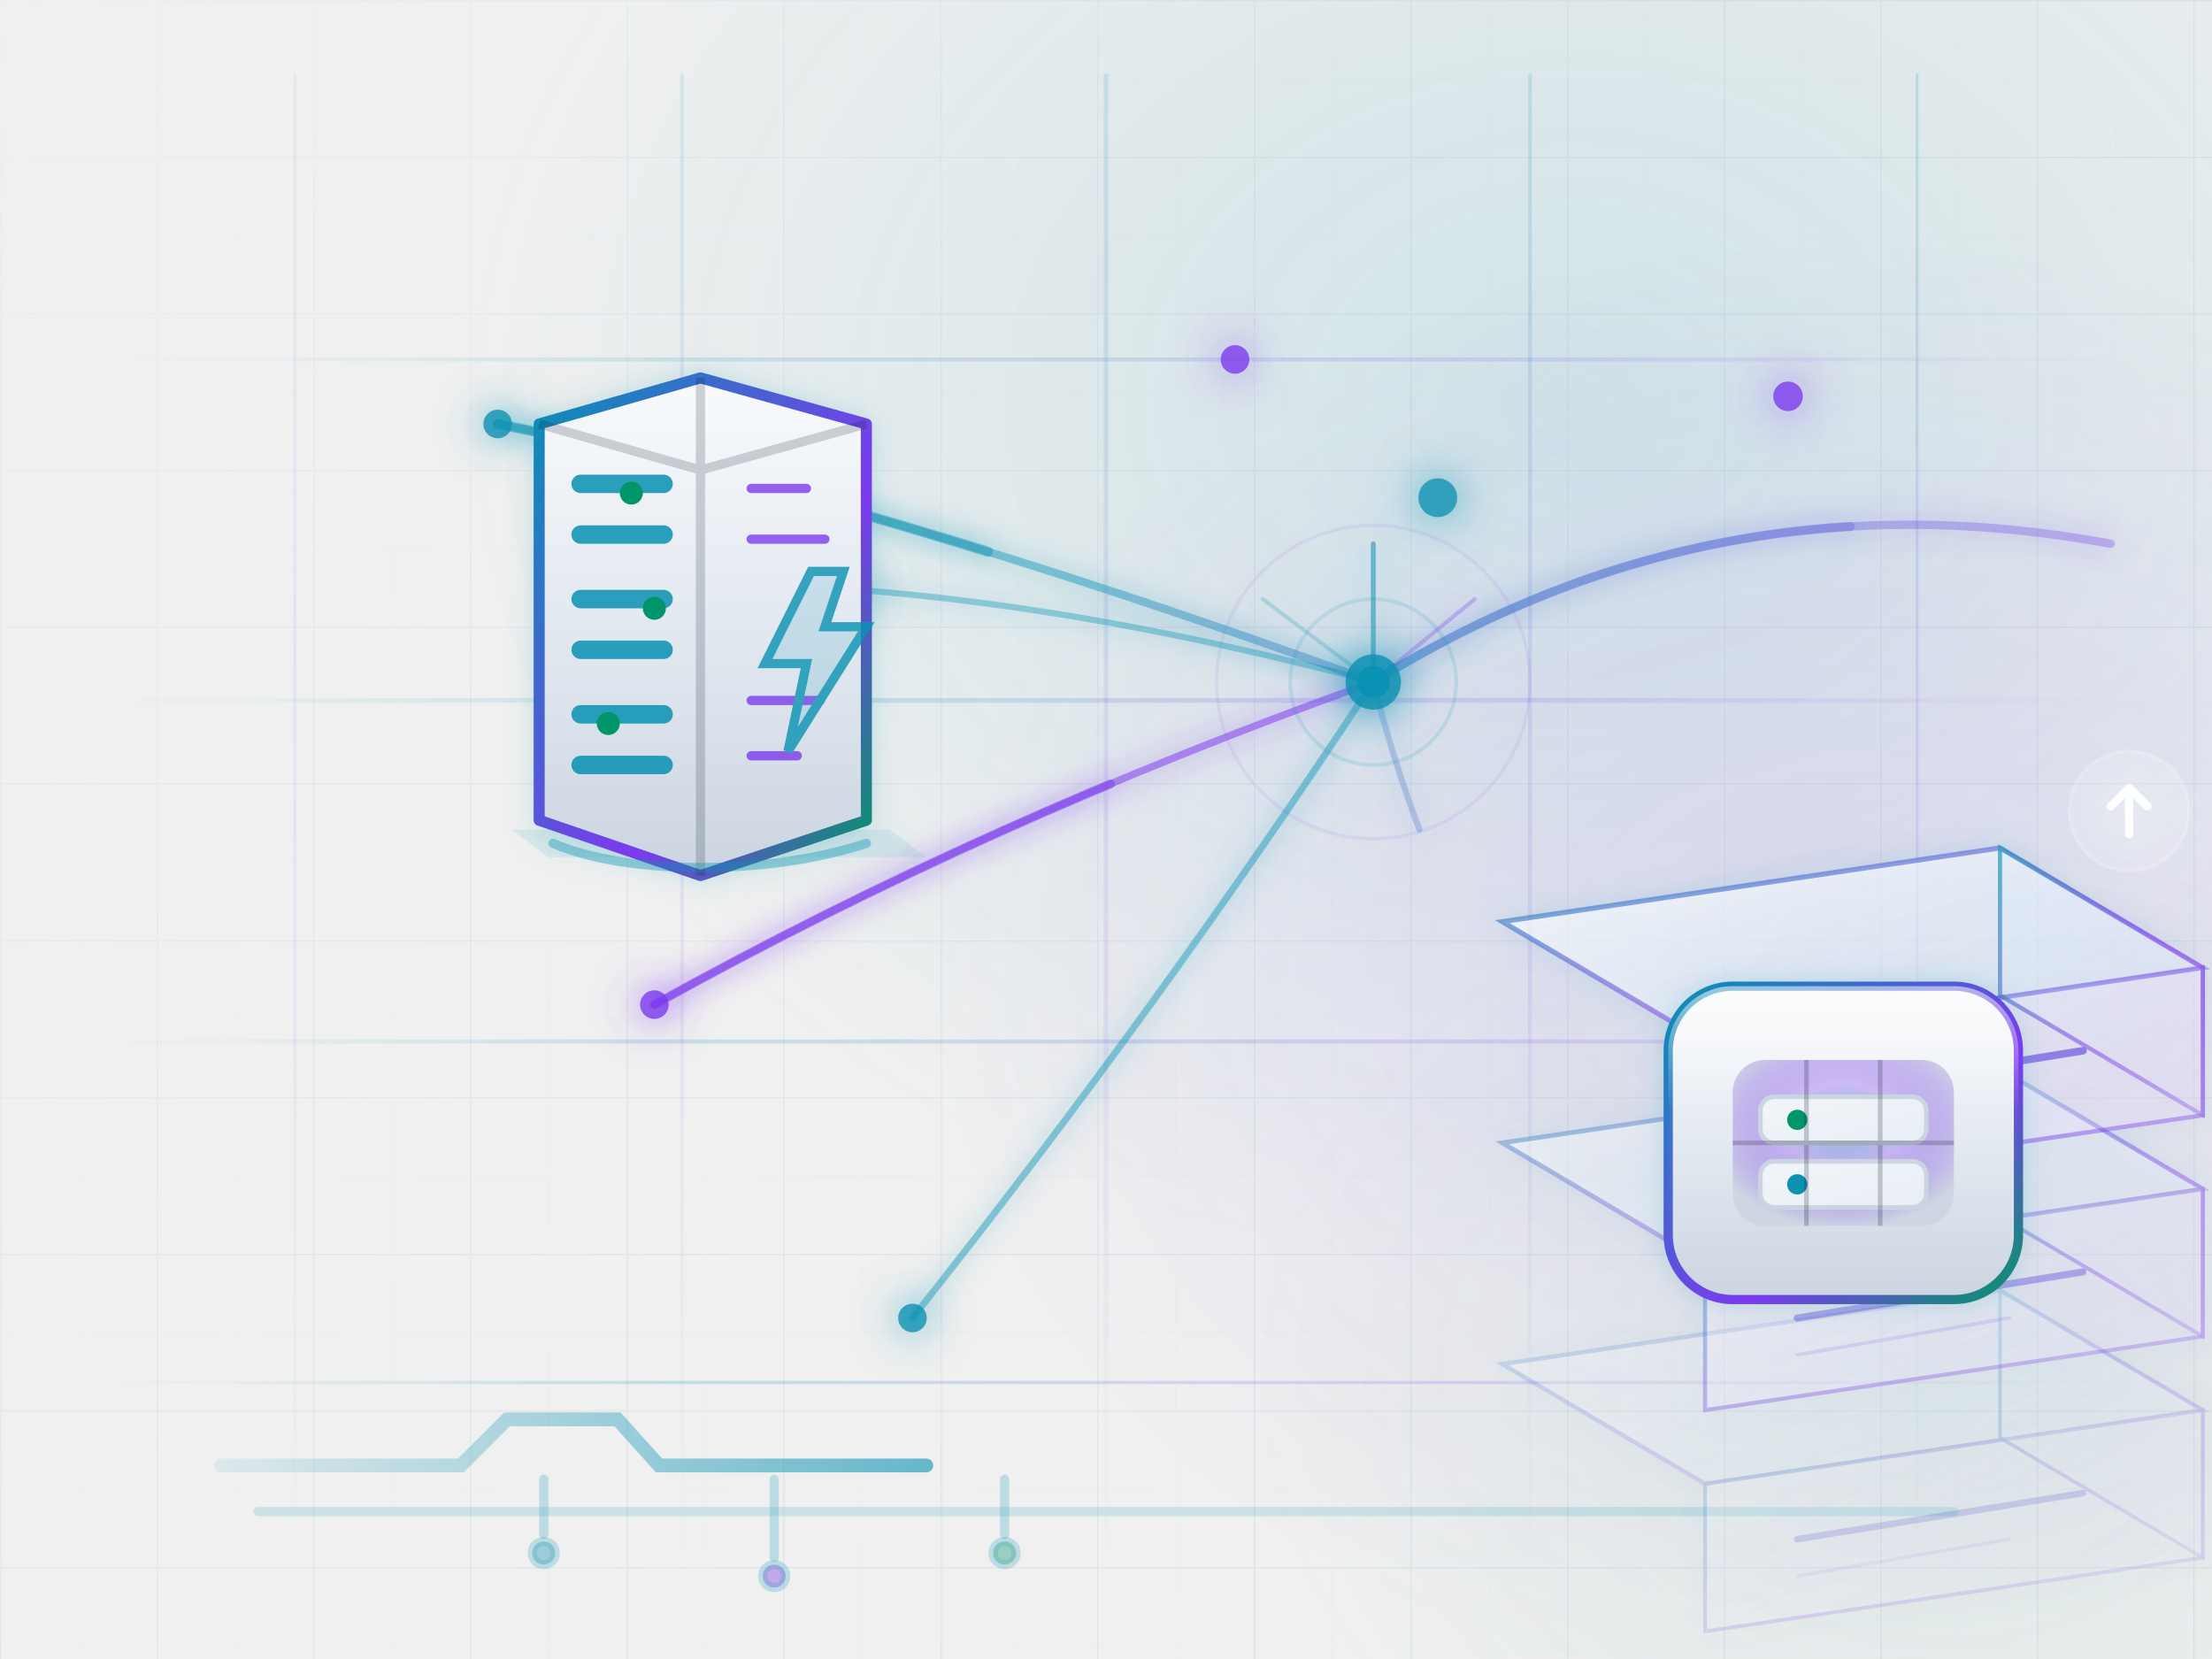
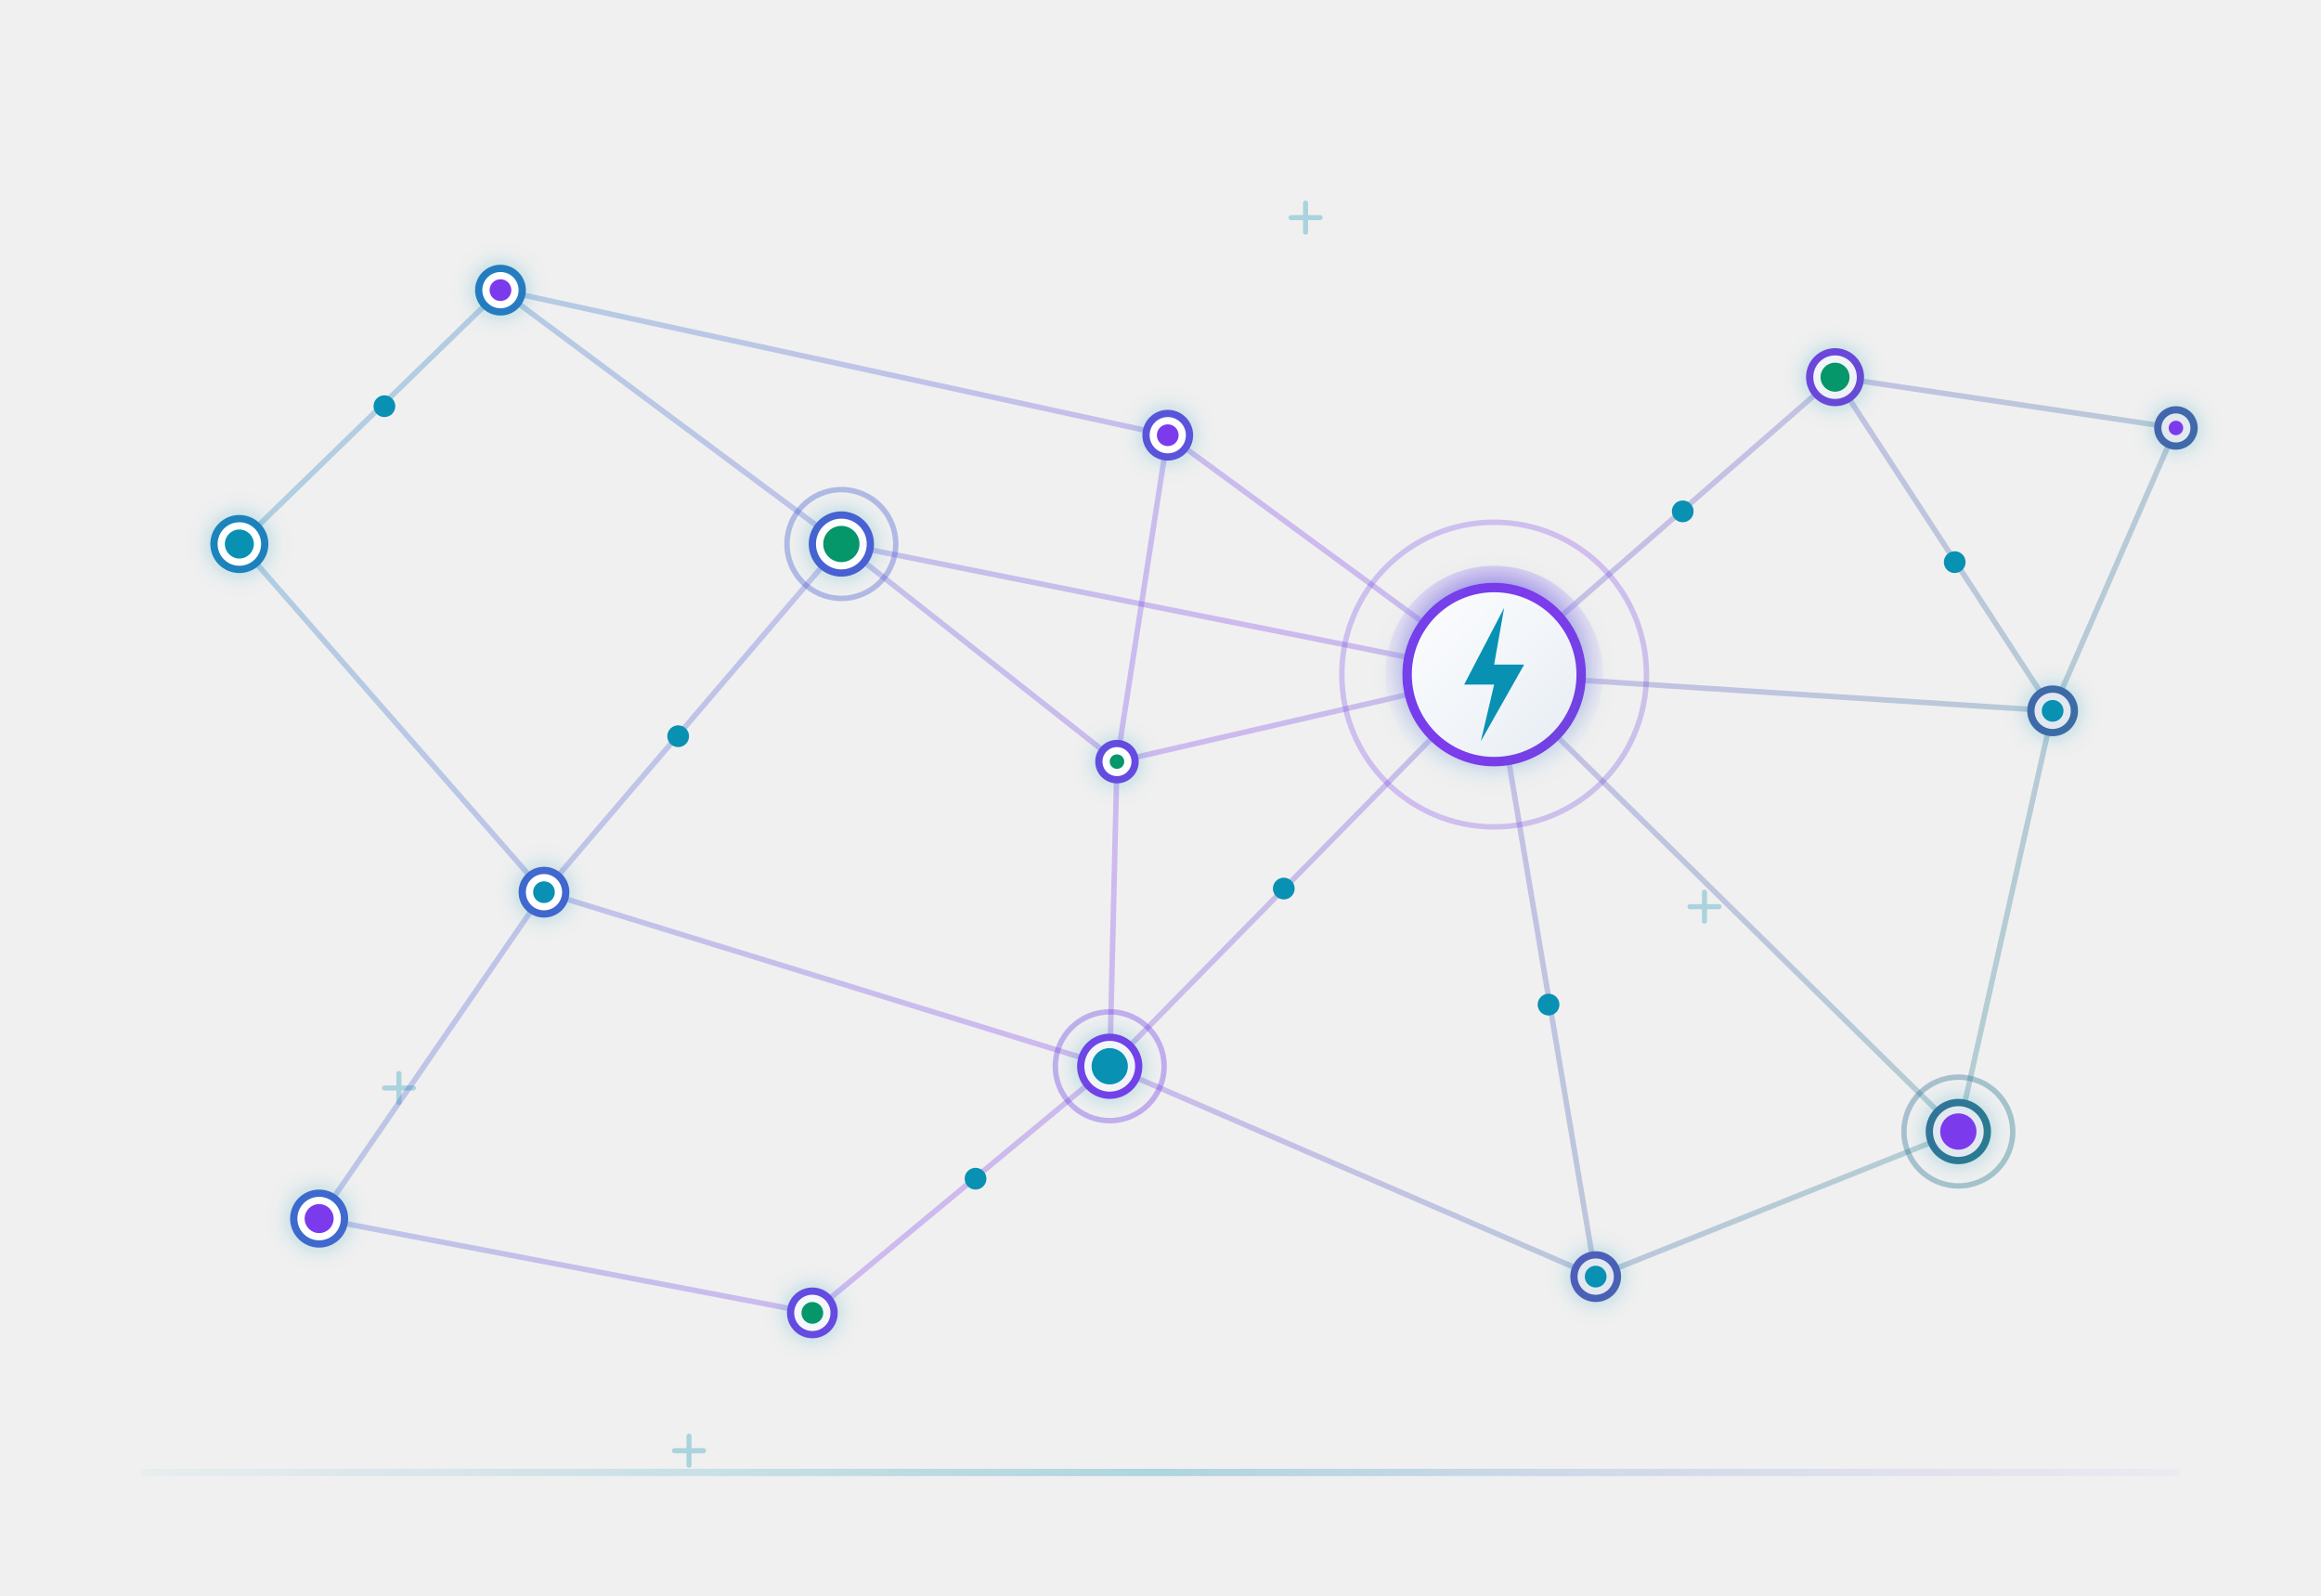
- <svg xmlns="http://www.w3.org/2000/svg" viewBox="0 0 480 360" fill="none">
+ <svg xmlns="http://www.w3.org/2000/svg" viewBox="0 0 640 440" fill="none">
  <defs>
-     <linearGradient id="brand" x1="0%" y1="0%" x2="100%" y2="100%">
+     <linearGradient id="ml-body" x1="382" y1="156" x2="442" y2="216" gradientUnits="userSpaceOnUse">
+       <stop stop-color="#ffffff" />
+       <stop offset=".55" stop-color="#f1f5f9" />
+       <stop offset="1" stop-color="#e2e8f0" />
+     </linearGradient>
+     <linearGradient id="ml-edge" x1="40" y1="60" x2="600" y2="380" gradientUnits="userSpaceOnUse">
+       <stop stop-color="#0891b2" />
+       <stop offset=".6" stop-color="#7c3aed" />
+       <stop offset="1" stop-color="#059669" />
+     </linearGradient>
+     <linearGradient id="ml-bolt" x1="403" y1="168" x2="421" y2="204" gradientUnits="userSpaceOnUse">
+       <stop stop-color="#0891b2" />
+       <stop offset="1" stop-color="#7c3aed" />
+     </linearGradient>
+     <linearGradient id="ml-line" x1="40" y1="60" x2="600" y2="380" gradientUnits="userSpaceOnUse">
+       <stop stop-color="#0891b2" />
+       <stop offset=".5" stop-color="#7c3aed" />
+       <stop offset="1" stop-color="#059669" />
+     </linearGradient>
+     <radialGradient id="ml-core" cx="50%" cy="42%" r="60%">
      <stop offset="0%" stop-color="#0891b2" />
-       <stop offset="62%" stop-color="#7c3aed" />
-       <stop offset="100%" stop-color="#059669" />
+       <stop offset="55%" stop-color="#7c3aed" stop-opacity=".45" />
+       <stop offset="100%" stop-color="#f1f5f9" stop-opacity="0" />
+     </radialGradient>
+     <linearGradient id="ml-horizon" x1="0" y1="0" x2="640" y2="0" gradientUnits="userSpaceOnUse">
+       <stop stop-color="#0891b2" stop-opacity="0" />
+       <stop offset=".5" stop-color="#0891b2" stop-opacity="0.28" />
+       <stop offset="1" stop-color="#7c3aed" stop-opacity="0" />
    </linearGradient>
-     <linearGradient id="panel" x1="0" y1="0" x2="0" y2="1">
-       <stop offset="0%" stop-color="#f8fafc" />
-       <stop offset="52%" stop-color="#e2e8f0" />
-       <stop offset="100%" stop-color="#cbd5e1" />
-     </linearGradient>
-     <linearGradient id="bay" x1="0" y1="0" x2="1" y2="1">
-       <stop offset="0%" stop-color="#f1f5f9" />
-       <stop offset="100%" stop-color="#e8eef5" />
-     </linearGradient>
-     <radialGradient id="core" cx="50%" cy="40%" r="62%">
-       <stop offset="0%" stop-color="#0891b2" stop-opacity="0.55" />
-       <stop offset="42%" stop-color="#7c3aed" stop-opacity="0.35" />
-       <stop offset="100%" stop-color="#cbd5e1" />
-     </radialGradient>
-     <linearGradient id="glassHi" x1="0" y1="0" x2="0" y2="1">
-       <stop offset="0%" stop-color="#ffffff" stop-opacity="0.55" />
-       <stop offset="40%" stop-color="#ffffff" stop-opacity="0.03" />
-       <stop offset="100%" stop-color="#ffffff" stop-opacity="0" />
-     </linearGradient>
-     <radialGradient id="gC" cx="0" cy="0" r="1" gradientUnits="userSpaceOnUse" gradientTransform="translate(340 88) rotate(90) scale(190 240)">
-       <stop offset="0%" stop-color="#0891b2" stop-opacity="0.14" />
-       <stop offset="100%" stop-color="#0891b2" stop-opacity="0" />
-     </radialGradient>
-     <radialGradient id="gV" cx="0" cy="0" r="1" gradientUnits="userSpaceOnUse" gradientTransform="translate(400 210) rotate(90) scale(160 200)">
-       <stop offset="0%" stop-color="#7c3aed" stop-opacity="0.11" />
-       <stop offset="100%" stop-color="#7c3aed" stop-opacity="0" />
-     </radialGradient>
-     <radialGradient id="gE" cx="0" cy="0" r="1" gradientUnits="userSpaceOnUse" gradientTransform="translate(420 300) rotate(90) scale(120 150)">
-       <stop offset="0%" stop-color="#059669" stop-opacity="0.08" />
-       <stop offset="100%" stop-color="#059669" stop-opacity="0" />
-     </radialGradient>
-     <pattern id="majorGrid" width="34" height="34" patternUnits="userSpaceOnUse">
-       <path d="M34 0H0V34" stroke="#94A3B8" stroke-opacity="0.18" stroke-width="0.6" />
-     </pattern>
-     <pattern id="minorGrid" width="17" height="17" patternUnits="userSpaceOnUse">
-       <path d="M17 0H0V17" stroke="#CBD5E1" stroke-opacity="0.16" stroke-width="0.45" />
-     </pattern>
-     <linearGradient id="gridFade" x1="0" y1="0" x2="480" y2="360" gradientUnits="userSpaceOnUse">
-       <stop offset="0%" stop-color="white" stop-opacity="0.12" />
-       <stop offset="22%" stop-color="white" stop-opacity="0.55" />
-       <stop offset="48%" stop-color="white" stop-opacity="0.82" />
-       <stop offset="72%" stop-color="white" stop-opacity="0.95" />
-       <stop offset="100%" stop-color="white" />
-     </linearGradient>
-     <mask id="gridMask">
-       <rect width="480" height="360" fill="url(#gridFade)" />
-     </mask>
-     <linearGradient id="brandH" x1="20" y1="0" x2="460" y2="0" gradientUnits="userSpaceOnUse">
-       <stop offset="0%" stop-color="#0891b2" stop-opacity="0" />
-       <stop offset="28%" stop-color="#0891b2" stop-opacity="0.38" />
-       <stop offset="70%" stop-color="#7c3aed" stop-opacity="0.26" />
-       <stop offset="100%" stop-color="#7c3aed" stop-opacity="0" />
-     </linearGradient>
-     <linearGradient id="brandV" x1="0" y1="16" x2="0" y2="344" gradientUnits="userSpaceOnUse">
-       <stop offset="0%" stop-color="#0891b2" stop-opacity="0.34" />
-       <stop offset="58%" stop-color="#7c3aed" stop-opacity="0.2" />
-       <stop offset="100%" stop-color="#0891b2" stop-opacity="0" />
-     </linearGradient>
-     <linearGradient id="arcGrad" x1="60" y1="72" x2="460" y2="168" gradientUnits="userSpaceOnUse">
-       <stop offset="0%" stop-color="#0891b2" stop-opacity="0.78" />
-       <stop offset="42%" stop-color="#0891b2" stop-opacity="0.68" />
-       <stop offset="100%" stop-color="#7c3aed" stop-opacity="0.64" />
-     </linearGradient>
-     <linearGradient id="railGrad" x1="40" y1="0" x2="440" y2="0" gradientUnits="userSpaceOnUse">
-       <stop offset="0%" stop-color="#0891b2" stop-opacity="0.08" />
-       <stop offset="50%" stop-color="#0891b2" />
-       <stop offset="100%" stop-color="#7c3aed" stop-opacity="0.1" />
-     </linearGradient>
-     <linearGradient id="isoTop" x1="0" y1="0" x2="1" y2="1" gradientUnits="objectBoundingBox">
-       <stop offset="0%" stop-color="#FFFFFF" stop-opacity="0.88" />
-       <stop offset="100%" stop-color="#E0F2FE" stop-opacity="0.28" />
-     </linearGradient>
-     <linearGradient id="isoFace" x1="0" y1="0" x2="1" y2="1" gradientUnits="objectBoundingBox">
-       <stop offset="0%" stop-color="#FFFFFF" stop-opacity="0.76" />
-       <stop offset="100%" stop-color="#E9D5FF" stop-opacity="0.16" />
-     </linearGradient>
-     <linearGradient id="isoSide" x1="0" y1="0" x2="1" y2="1" gradientUnits="objectBoundingBox">
-       <stop offset="0%" stop-color="#E0F2FE" stop-opacity="0.32" />
-       <stop offset="100%" stop-color="#DDD6FE" stop-opacity="0.14" />
-     </linearGradient>
-     <linearGradient id="isoStroke" x1="0" y1="0" x2="1" y2="1" gradientUnits="objectBoundingBox">
-       <stop offset="0%" stop-color="#0891b2" stop-opacity="0.7" />
-       <stop offset="58%" stop-color="#7c3aed" stop-opacity="0.58" />
-       <stop offset="100%" stop-color="#7c3aed" stop-opacity="0.34" />
-     </linearGradient>
-     <filter id="glow" x="-200%" y="-200%" width="500%" height="500%">
-       <feGaussianBlur stdDeviation="5" result="b" />
-       <feMerge>
-         <feMergeNode in="b" />
-         <feMergeNode in="SourceGraphic" />
-       </feMerge>
+     <filter id="ml-glow" x="-35%" y="-35%" width="170%" height="170%" color-interpolation-filters="sRGB">
+       <feDropShadow dx="0" dy="8" stdDeviation="10" flood-color="#0f172a" flood-opacity=".16" />
+       <feDropShadow dx="0" dy="0" stdDeviation="4" flood-color="#0891b2" flood-opacity=".24" />
    </filter>
-     <filter id="arcGlow" x="-100%" y="-100%" width="300%" height="300%">
-       <feGaussianBlur stdDeviation="3" result="b" />
-       <feMerge>
-         <feMergeNode in="b" />
-         <feMergeNode in="SourceGraphic" />
-       </feMerge>
+     <filter id="ml-nglow" x="-140%" y="-140%" width="380%" height="380%" color-interpolation-filters="sRGB">
+       <feDropShadow dx="0" dy="0" stdDeviation="3" flood-color="#0891b2" flood-opacity="0.32" />
    </filter>
-     <filter id="depth" x="-25%" y="-25%" width="150%" height="150%" color-interpolation-filters="sRGB">
-       <feDropShadow dx="0" dy="10" stdDeviation="12" flood-color="#0f172a" flood-opacity="0.18" />
-       <feDropShadow dx="0" dy="0" stdDeviation="3" flood-color="#0891b2" flood-opacity="0.2" />
+     <filter id="ml-bloom" x="-100%" y="-100%" width="300%" height="300%">
+       <feGaussianBlur stdDeviation="36" />
    </filter>
-     <filter id="bloom" x="-120%" y="-120%" width="340%" height="340%">
-       <feGaussianBlur stdDeviation="20" />
-     </filter>
-     <style>
-       .tw{animation:tw 3.2s ease-in-out infinite}
-       .tw2{animation:tw 5.2s ease-in-out infinite}
-       .tw3{animation:tw 4.4s ease-in-out infinite}
-       .landing{animation:landing 4.6s ease-in-out infinite}
-       .energy{fill:none;stroke-linecap:round;stroke-dasharray:110 720;animation:flow 11s linear infinite}
-       @keyframes tw{0%,100%{opacity:1}50%{opacity:.2}}
-       @keyframes landing{0%,100%{opacity:1}50%{opacity:.18}}
-       @keyframes flow{from{stroke-dashoffset:830}to{stroke-dashoffset:0}}
-     </style>
  </defs>
-   <rect width="480" height="360" fill="url(#gC)" />
-   <rect width="480" height="360" fill="url(#gV)" />
-   <rect width="480" height="360" fill="url(#gE)" />
-   <g mask="url(#gridMask)">
-     <rect width="480" height="360" fill="url(#majorGrid)" opacity="0.8" />
-     <rect width="480" height="360" fill="url(#minorGrid)" opacity="0.68" />
-     <g opacity="0.66">
-       <path d="M20 78H460" stroke="url(#brandH)" stroke-width="0.88" />
-       <path d="M20 152H460" stroke="url(#brandH)" stroke-width="1.05" />
-       <path d="M20 226H460" stroke="url(#brandH)" stroke-width="0.88" />
-       <path d="M20 300H460" stroke="url(#brandH)" stroke-width="0.7" />
-     </g>
-     <g opacity="0.58">
-       <path d="M64 16V344" stroke="url(#brandV)" stroke-width="0.64" />
-       <path d="M148 16V344" stroke="url(#brandV)" stroke-width="0.78" />
-       <path d="M240 16V344" stroke="url(#brandV)" stroke-width="1.0" />
-       <path d="M332 16V344" stroke="url(#brandV)" stroke-width="0.82" />
-       <path d="M416 16V344" stroke="url(#brandV)" stroke-width="0.64" />
-     </g>
+   <path d="M106 300h8M110 296v8" stroke="#0891b2" stroke-opacity="0.3" stroke-width="1.4" stroke-linecap="round" />
+   <path d="M356 60h8M360 56v8" stroke="#0891b2" stroke-opacity="0.3" stroke-width="1.4" stroke-linecap="round" />
+   <path d="M466 250h8M470 246v8" stroke="#0891b2" stroke-opacity="0.3" stroke-width="1.4" stroke-linecap="round" />
+   <path d="M186 400h8M190 396v8" stroke="#0891b2" stroke-opacity="0.3" stroke-width="1.4" stroke-linecap="round" />
+   <g stroke="url(#ml-line)" stroke-opacity="0.3" stroke-width="1.5">
+     <line x1="66" y1="150" x2="138" y2="80" />
+     <line x1="66" y1="150" x2="150" y2="246" />
+     <line x1="138" y1="80" x2="232" y2="150" />
+     <line x1="138" y1="80" x2="322" y2="120" />
+     <line x1="232" y1="150" x2="150" y2="246" />
+     <line x1="232" y1="150" x2="308" y2="210" />
+     <line x1="150" y1="246" x2="88" y2="336" />
+     <line x1="88" y1="336" x2="224" y2="362" />
+     <line x1="224" y1="362" x2="306" y2="294" />
+     <line x1="150" y1="246" x2="306" y2="294" />
+     <line x1="306" y1="294" x2="308" y2="210" />
+     <line x1="306" y1="294" x2="440" y2="352" />
+     <line x1="322" y1="120" x2="308" y2="210" />
+     <line x1="412" y1="186" x2="322" y2="120" />
+     <line x1="412" y1="186" x2="308" y2="210" />
+     <line x1="412" y1="186" x2="506" y2="104" />
+     <line x1="412" y1="186" x2="306" y2="294" />
+     <line x1="412" y1="186" x2="566" y2="196" />
+     <line x1="412" y1="186" x2="440" y2="352" />
+     <line x1="412" y1="186" x2="232" y2="150" />
+     <line x1="506" y1="104" x2="566" y2="196" />
+     <line x1="506" y1="104" x2="600" y2="118" />
+     <line x1="566" y1="196" x2="540" y2="312" />
+     <line x1="540" y1="312" x2="440" y2="352" />
+     <line x1="566" y1="196" x2="600" y2="118" />
+     <line x1="540" y1="312" x2="412" y2="186" />
  </g>
-   <g opacity="0.72">
-     <path d="M48 318h52l10-10h24l9 10h58" stroke="url(#railGrad)" stroke-width="3" stroke-linecap="round" />
-     <path d="M56 328h368" stroke="#0891b2" stroke-opacity="0.22" stroke-width="2" stroke-linecap="round" />
-     <g stroke="#0891b2" stroke-opacity="0.3" stroke-width="2" stroke-linecap="round">
-       <path d="M118 321v12M168 321v17M218 321v12" />
-       <circle cx="118" cy="337" r="2.5" fill="#0891b2" fill-opacity="0.5" />
-       <circle cx="168" cy="342" r="2.5" fill="#7c3aed" fill-opacity="0.55" />
-       <circle cx="218" cy="337" r="2.5" fill="#059669" fill-opacity="0.5" />
-     </g>
-   </g>
-   <g filter="url(#glow)" opacity="0.82">
-     <circle cx="108" cy="92" r="3.1" fill="#0891b2" class="tw" />
-     <circle cx="142" cy="218" r="3.1" fill="#7c3aed" class="tw2" />
-     <circle cx="198" cy="286" r="3.1" fill="#0891b2" class="tw3" />
-     <circle cx="186" cy="128" r="3.1" fill="#0891b2" class="tw" />
-     <circle cx="268" cy="78" r="3.1" fill="#7c3aed" class="tw2" />
-     <circle cx="312" cy="108" r="4.2" fill="#0891b2" class="landing" />
-     <circle cx="388" cy="86" r="3.2" fill="#7c3aed" class="tw3" />
-   </g>
-   <g fill="none" stroke-linecap="round" filter="url(#arcGlow)">
-     <path d="M108 92 Q188 108 298 148" stroke="url(#arcGrad)" stroke-width="1.75" stroke-opacity="0.62" />
-     <path d="M142 218 Q214 178 298 148" stroke="#7c3aed" stroke-width="1.58" stroke-opacity="0.52" />
-     <path d="M198 286 Q252 218 298 148" stroke="#0891b2" stroke-width="1.48" stroke-opacity="0.42" />
-     <path d="M186 128 Q238 132 298 148" stroke="#0891b2" stroke-width="1.34" stroke-opacity="0.36" />
-     <path d="M298 148 Q372 102 458 118" stroke="url(#arcGrad)" stroke-width="1.82" stroke-opacity="0.5" />
-     <path d="M298 148 Q302 164 308 180" stroke="url(#arcGrad)" stroke-width="1.34" stroke-opacity="0.4" />
-     <path class="energy" d="M108 92 Q188 108 298 148" stroke="url(#arcGrad)" stroke-width="2.2" stroke-opacity="0.62" />
-     <path class="energy" d="M142 218 Q214 178 298 148" stroke="#7c3aed" stroke-width="1.95" stroke-opacity="0.48" style="animation-delay:4s;animation-duration:14s" />
-     <path class="energy" d="M298 148 Q372 102 458 118" stroke="url(#arcGrad)" stroke-width="2" stroke-opacity="0.45" style="animation-delay:2s;animation-duration:13s" />
-   </g>
-   <g filter="url(#glow)">
-     <line x1="298" y1="148" x2="298" y2="118" stroke="#0891b2" stroke-width="1.05" stroke-opacity="0.54" stroke-linecap="round" />
-     <line x1="298" y1="148" x2="320" y2="130" stroke="#7c3aed" stroke-width="0.86" stroke-opacity="0.28" stroke-linecap="round" />
-     <line x1="298" y1="148" x2="274" y2="130" stroke="#0891b2" stroke-width="0.86" stroke-opacity="0.22" stroke-linecap="round" />
-   </g>
-   <circle cx="298" cy="148" r="6" fill="#0891b2" fill-opacity="0.82" filter="url(#glow)" class="landing" />
-   <circle cx="298" cy="148" r="3.5" fill="#0891b2" opacity="0.94" />
-   <circle cx="298" cy="148" r="18" fill="none" stroke="#0891b2" stroke-opacity="0.14" stroke-width="0.8" />
-   <circle cx="298" cy="148" r="34" fill="none" stroke="#7c3aed" stroke-opacity="0.08" stroke-width="0.7" />
-   <g transform="translate(308 158)" filter="url(#depth)">
-     <g opacity="0.28" transform="translate(0 96)">
-       <path d="M18 42L126 26L170 52L62 68Z" fill="url(#isoTop)" stroke="url(#isoStroke)" stroke-width="0.946" />
-       <path d="M62 68L170 52V84L62 100Z" fill="url(#isoFace)" stroke="url(#isoStroke)" stroke-width="0.817" />
-       <path d="M126 26L170 52V84L126 58Z" fill="url(#isoSide)" stroke="url(#isoStroke)" stroke-width="0.774" />
-       <path d="M82 80L144 70" stroke="url(#brand)" stroke-opacity="0.72" stroke-width="1.419" stroke-linecap="round" />
-       <path d="M82 88L128 80" stroke="url(#brand)" stroke-opacity="0.24" stroke-width="0.74" stroke-linecap="round" />
-     </g>
-     <g opacity="0.56" transform="translate(0 48)">
-       <path d="M18 42L126 26L170 52L62 68Z" fill="url(#isoTop)" stroke="url(#isoStroke)" stroke-width="1.012" />
-       <path d="M62 68L170 52V84L62 100Z" fill="url(#isoFace)" stroke="url(#isoStroke)" stroke-width="0.874" />
-       <path d="M126 26L170 52V84L126 58Z" fill="url(#isoSide)" stroke="url(#isoStroke)" stroke-width="0.828" />
-       <path d="M82 80L144 70" stroke="url(#brand)" stroke-opacity="0.72" stroke-width="1.518" stroke-linecap="round" />
-       <path d="M82 88L128 80" stroke="url(#brand)" stroke-opacity="0.24" stroke-width="0.791" stroke-linecap="round" />
-     </g>
-     <g opacity="0.94">
-       <g opacity="0.94" transform="translate(0 0)">
-         <path d="M18 42L126 26L170 52L62 68Z" fill="url(#isoTop)" stroke="url(#isoStroke)" stroke-width="1.1" />
-         <path d="M62 68L170 52V84L62 100Z" fill="url(#isoFace)" stroke="url(#isoStroke)" stroke-width="0.95" />
-         <path d="M126 26L170 52V84L126 58Z" fill="url(#isoSide)" stroke="url(#isoStroke)" stroke-width="0.9" />
-         <path d="M82 80L144 70" stroke="url(#brand)" stroke-opacity="0.72" stroke-width="1.65" stroke-linecap="round" />
-         <path d="M82 88L128 80" stroke="url(#brand)" stroke-opacity="0.24" stroke-width="0.86" stroke-linecap="round" />
-       </g>
-     </g>
-     <g opacity="0.98" filter="url(#glow)" transform="translate(154 18)">
-       <circle cx="0" cy="0" r="13" fill="#FFFFFF" fill-opacity="0.14" stroke="#FFFFFF" stroke-opacity="0.2" stroke-width="0.7" />
-       <path d="M0 5V-5M0 -5L-4 -1M0 -5L4 -1" stroke="#FFFFFF" stroke-width="1.8" stroke-linecap="round" stroke-linejoin="round" />
-     </g>
-   </g>
-   <g filter="url(#depth)" transform="translate(88 72)">
-     <path d="M23 108h82l8 6H31l-8-6Z" fill="#0891b2" fill-opacity="0.1" />
-     <path d="M29 20 64 10l36 10v86l-36 12-35-12V20Z" fill="url(#panel)" stroke="url(#brand)" stroke-width="2.4" stroke-linejoin="round" />
-     <path d="M64 10v108M29 20l35 10 36-10" stroke="#0f172a" stroke-opacity="0.18" stroke-width="2" />
-     <path d="M38 33h18M38 44h18M38 58h18M38 69h18M38 83h18M38 94h18" stroke="#0891b2" stroke-width="4" stroke-linecap="round" opacity="0.85" />
-     <g fill="#059669">
-       <circle cx="49" cy="35" r="2.5" />
-       <circle cx="54" cy="60" r="2.5" />
-       <circle cx="44" cy="85" r="2.5" />
-     </g>
-     <g stroke="#7c3aed" stroke-width="2" stroke-linecap="round" opacity="0.8">
-       <path d="M75 34h12M75 45h16M75 80h15M75 92h10" />
-       <path d="M88 52 78 72h9l-4 19 17-27h-9l4-12h-7Z" fill="#0891b2" fill-opacity="0.18" stroke="#0891b2" />
-     </g>
-     <path d="M32 111c16 7 47 7 68 0" stroke="#0891b2" stroke-opacity="0.38" stroke-width="2" stroke-linecap="round" />
-   </g>
-   <g filter="url(#depth)" transform="translate(400 248)">
-     <rect x="-38" y="-34" width="76" height="68" rx="14" fill="url(#panel)" stroke="url(#brand)" stroke-width="2" />
-     <rect x="-38" y="-34" width="76" height="68" rx="14" fill="url(#glassHi)" />
-     <rect x="-24" y="-18" width="48" height="36" rx="7" fill="url(#core)" opacity="0.85" />
-     <rect x="-18" y="-10" width="36" height="10" rx="3" fill="url(#bay)" stroke="#cbd5e1" stroke-opacity="1" stroke-width="1" />
-     <rect x="-18" y="4" width="36" height="10" rx="3" fill="url(#bay)" stroke="#cbd5e1" stroke-opacity="1" stroke-width="1" />
-     <circle cx="-10" cy="-5" r="2.2" fill="#059669" />
-     <circle cx="-10" cy="9" r="2.2" fill="#0891b2" />
-     <g stroke="#0f172a" stroke-opacity="0.22" stroke-width="1">
-       <path d="M-8 -18V18M8 -18V18M-24 0H24" />
-     </g>
-   </g>
+   <circle cx="464" cy="141" r="3" fill="#0891b2" />
+   <circle cx="354" cy="245" r="3" fill="#0891b2" />
+   <circle cx="187" cy="203" r="3" fill="#0891b2" />
+   <circle cx="269" cy="325" r="3" fill="#0891b2" />
+   <circle cx="106" cy="112" r="3" fill="#0891b2" />
+   <circle cx="427" cy="277" r="3" fill="#0891b2" />
+   <circle cx="539" cy="155" r="3" fill="#0891b2" />
+   <circle cx="412" cy="186" r="42" stroke="url(#ml-edge)" stroke-opacity=".28" stroke-width="1.5" fill="none" />
+   <circle cx="412" cy="186" r="30" fill="url(#ml-core)" />
+   <circle cx="412" cy="186" r="24" fill="url(#ml-body)" stroke="url(#ml-edge)" stroke-width="2.6" filter="url(#ml-glow)" />
+   <path transform="translate(412,186) scale(0.92)" d="M3 -20 L-9 3 L0 3 L-4 20 L9 -3 L0 -3 Z" fill="url(#ml-bolt)" />
+   <circle cx="66" cy="150" r="7" fill="url(#ml-body)" stroke="url(#ml-edge)" stroke-width="2" filter="url(#ml-nglow)" />
+   <circle cx="66" cy="150" r="4" fill="#0891b2" />
+   <circle cx="138" cy="80" r="6" fill="url(#ml-body)" stroke="url(#ml-edge)" stroke-width="2" filter="url(#ml-nglow)" />
+   <circle cx="138" cy="80" r="3" fill="#7c3aed" />
+   <circle cx="232" cy="150" r="15" stroke="url(#ml-edge)" stroke-opacity=".38" stroke-width="1.5" fill="none" />
+   <circle cx="232" cy="150" r="8" fill="url(#ml-body)" stroke="url(#ml-edge)" stroke-width="2" filter="url(#ml-nglow)" />
+   <circle cx="232" cy="150" r="5" fill="#059669" />
+   <circle cx="150" cy="246" r="6" fill="url(#ml-body)" stroke="url(#ml-edge)" stroke-width="2" filter="url(#ml-nglow)" />
+   <circle cx="150" cy="246" r="3" fill="#0891b2" />
+   <circle cx="88" cy="336" r="7" fill="url(#ml-body)" stroke="url(#ml-edge)" stroke-width="2" filter="url(#ml-nglow)" />
+   <circle cx="88" cy="336" r="4" fill="#7c3aed" />
+   <circle cx="224" cy="362" r="6" fill="url(#ml-body)" stroke="url(#ml-edge)" stroke-width="2" filter="url(#ml-nglow)" />
+   <circle cx="224" cy="362" r="3" fill="#059669" />
+   <circle cx="306" cy="294" r="15" stroke="url(#ml-edge)" stroke-opacity=".38" stroke-width="1.5" fill="none" />
+   <circle cx="306" cy="294" r="8" fill="url(#ml-body)" stroke="url(#ml-edge)" stroke-width="2" filter="url(#ml-nglow)" />
+   <circle cx="306" cy="294" r="5" fill="#0891b2" />
+   <circle cx="322" cy="120" r="6" fill="url(#ml-body)" stroke="url(#ml-edge)" stroke-width="2" filter="url(#ml-nglow)" />
+   <circle cx="322" cy="120" r="3" fill="#7c3aed" />
+   <circle cx="308" cy="210" r="5" fill="url(#ml-body)" stroke="url(#ml-edge)" stroke-width="2" filter="url(#ml-nglow)" />
+   <circle cx="308" cy="210" r="2" fill="#059669" />
+   <circle cx="506" cy="104" r="7" fill="url(#ml-body)" stroke="url(#ml-edge)" stroke-width="2" filter="url(#ml-nglow)" />
+   <circle cx="506" cy="104" r="4" fill="#059669" />
+   <circle cx="566" cy="196" r="6" fill="url(#ml-body)" stroke="url(#ml-edge)" stroke-width="2" filter="url(#ml-nglow)" />
+   <circle cx="566" cy="196" r="3" fill="#0891b2" />
+   <circle cx="540" cy="312" r="15" stroke="url(#ml-edge)" stroke-opacity=".38" stroke-width="1.5" fill="none" />
+   <circle cx="540" cy="312" r="8" fill="url(#ml-body)" stroke="url(#ml-edge)" stroke-width="2" filter="url(#ml-nglow)" />
+   <circle cx="540" cy="312" r="5" fill="#7c3aed" />
+   <circle cx="440" cy="352" r="6" fill="url(#ml-body)" stroke="url(#ml-edge)" stroke-width="2" filter="url(#ml-nglow)" />
+   <circle cx="440" cy="352" r="3" fill="#0891b2" />
+   <circle cx="600" cy="118" r="5" fill="url(#ml-body)" stroke="url(#ml-edge)" stroke-width="2" filter="url(#ml-nglow)" />
+   <circle cx="600" cy="118" r="2" fill="#7c3aed" />
+   <path d="M40 406H600" stroke="url(#ml-horizon)" stroke-width="2" stroke-linecap="round" />
</svg>
